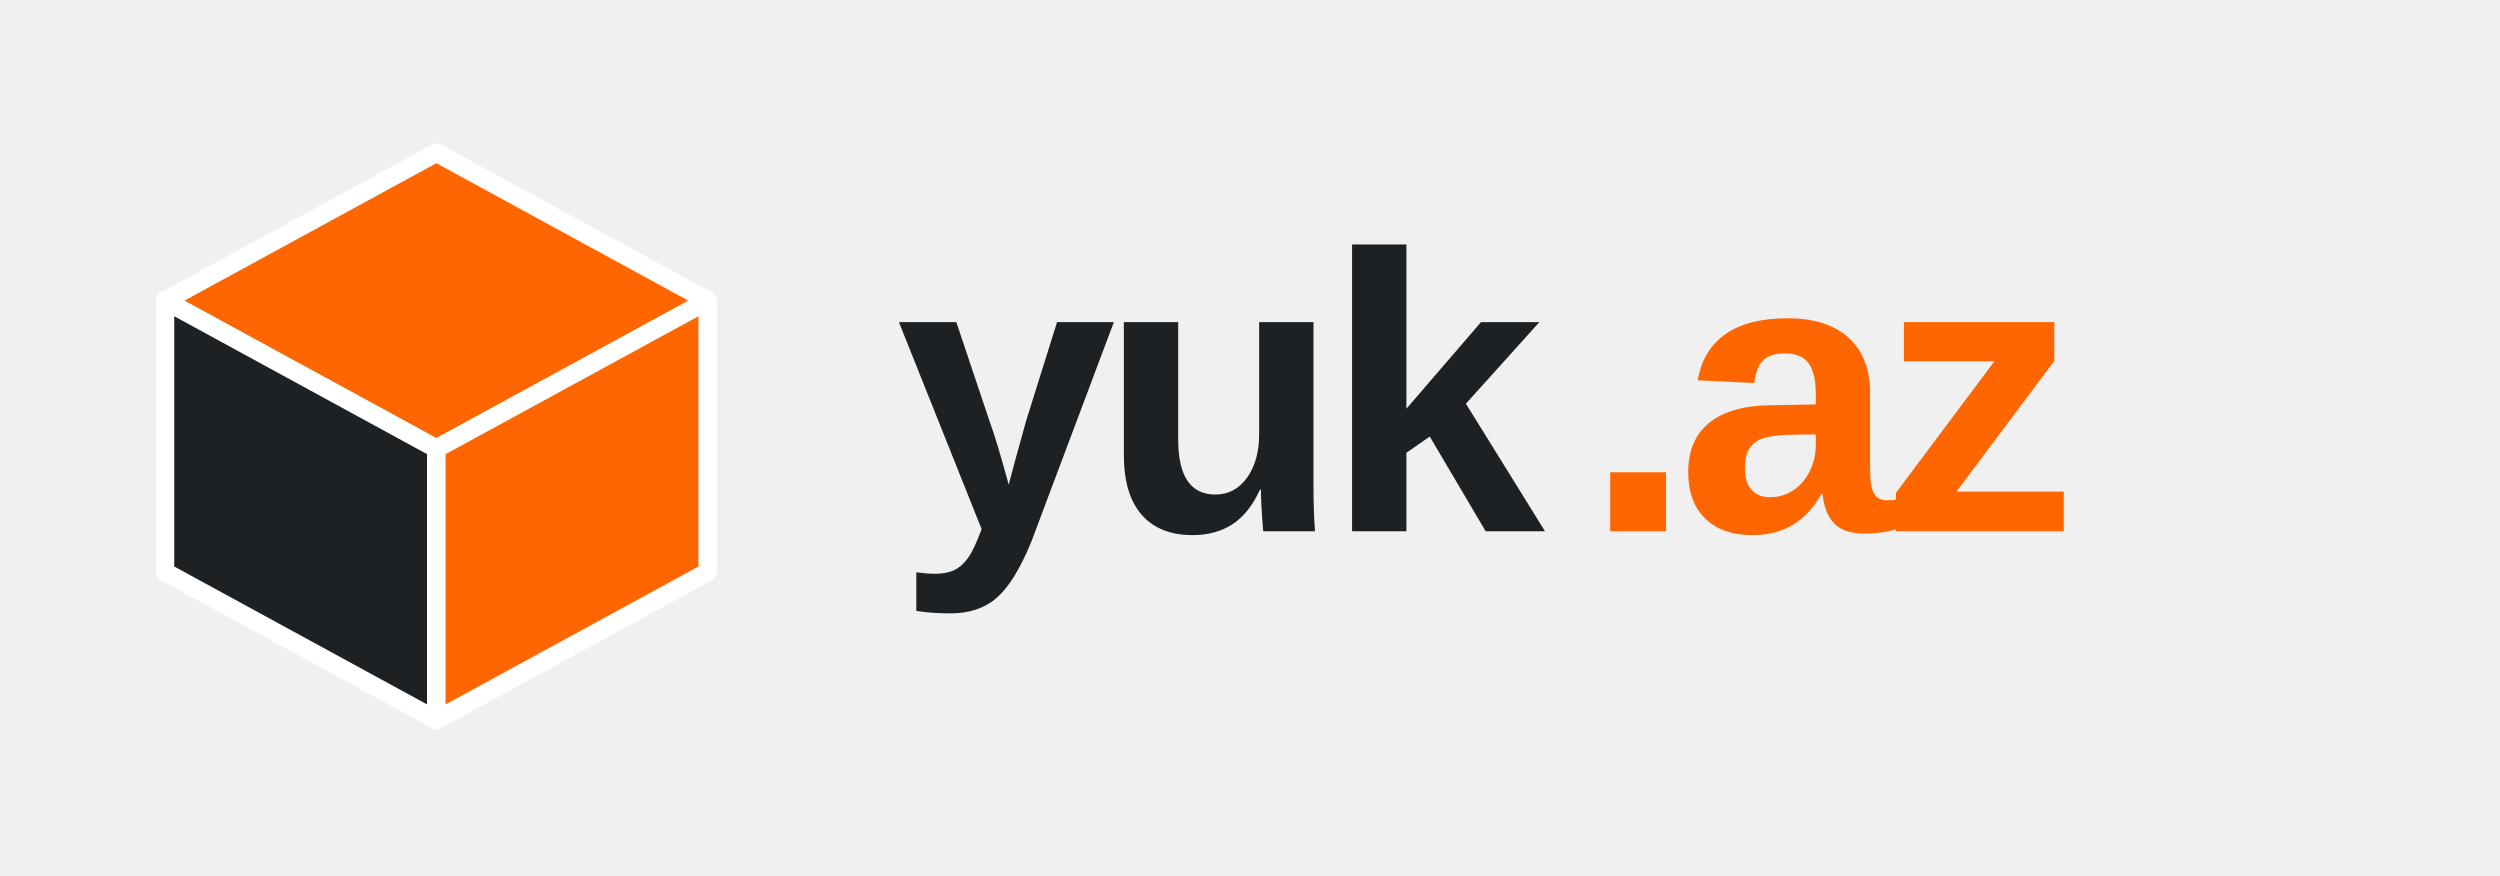
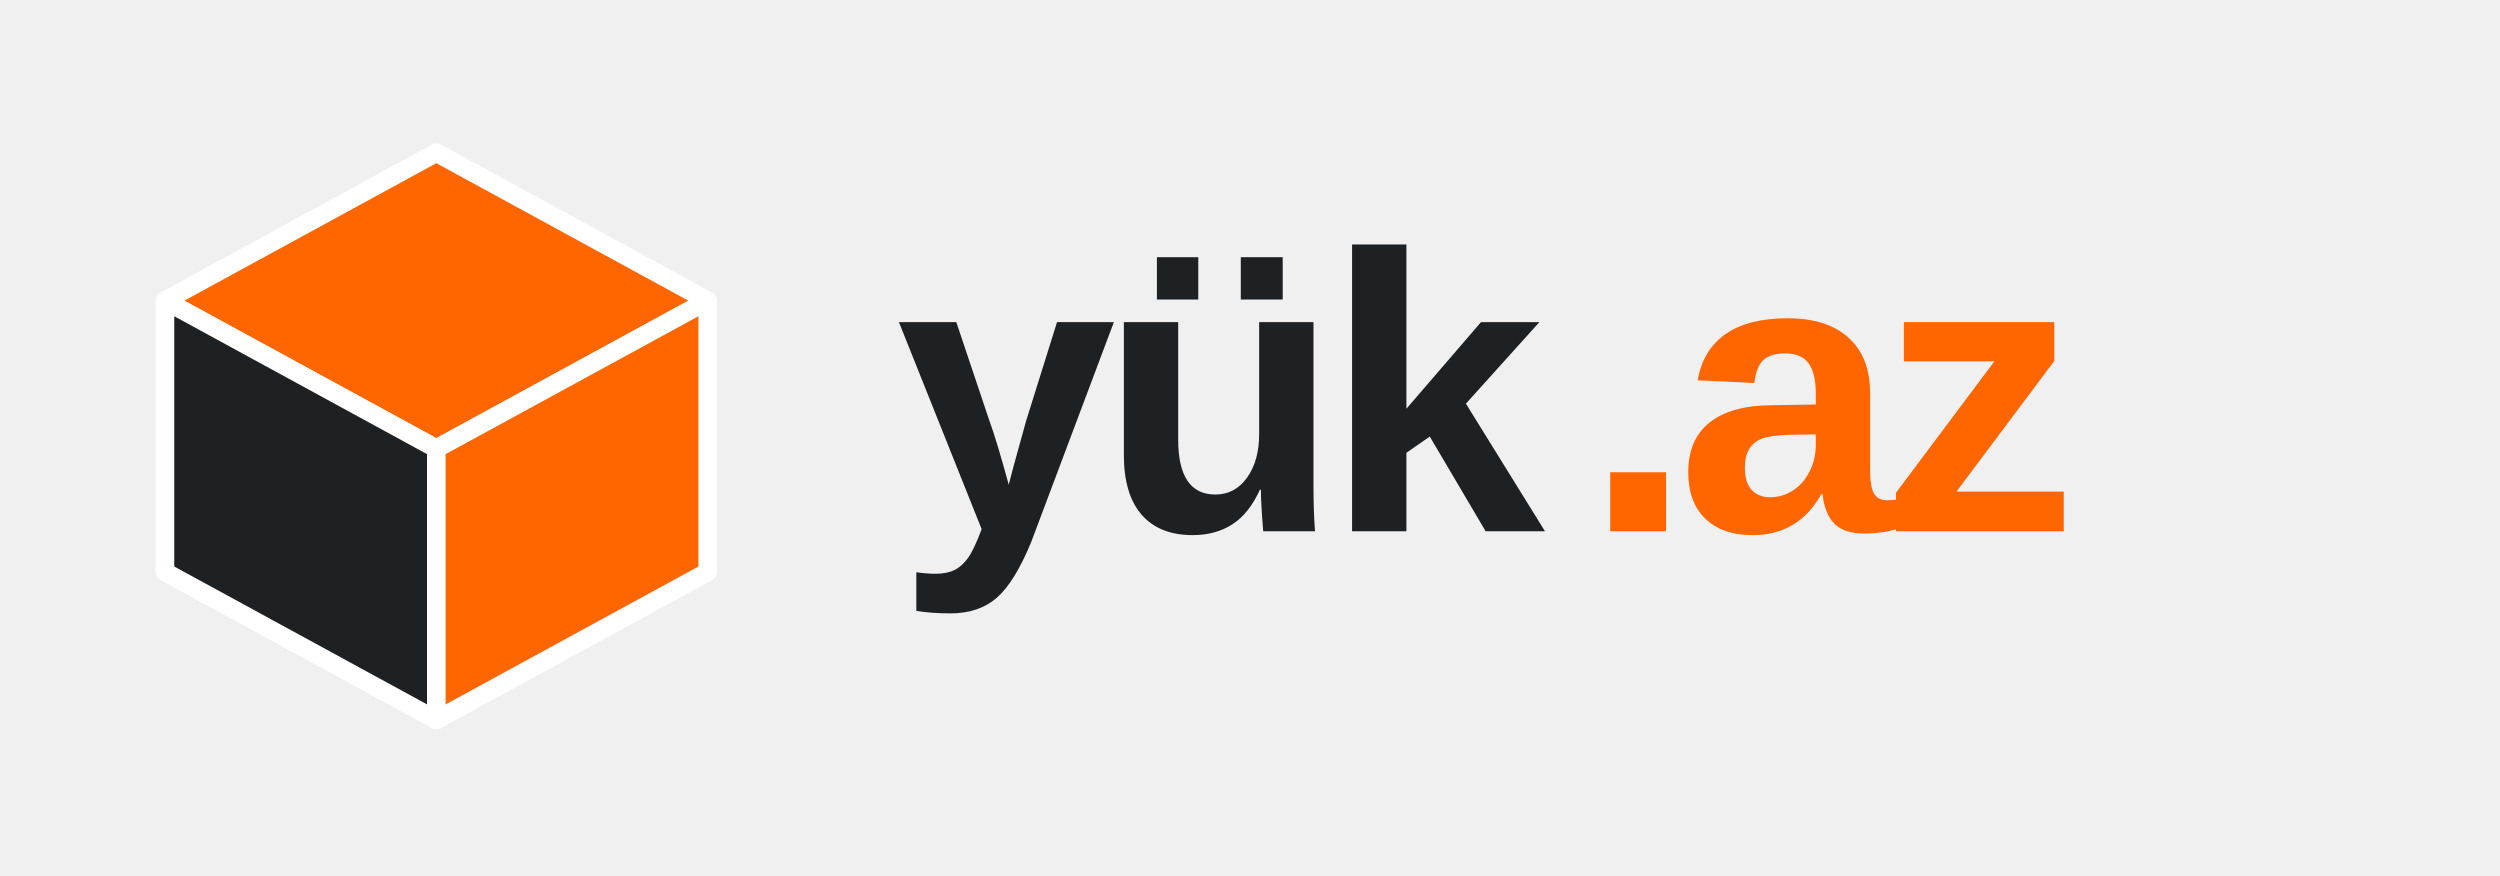
<svg xmlns="http://www.w3.org/2000/svg" viewBox="0 0 1200 420">
  <g transform="translate(20,20) scale(0.74)" stroke="#FFFFFF" stroke-width="12" stroke-linejoin="round">
    <polygon fill="#FF6600" points="256,72 432,168 256,264 80,168" />
    <polygon fill="#1E2124" points="80,168 256,264 256,440 80,344" />
    <polygon fill="#FF6600" points="432,168 256,264 256,440 432,344" />
  </g>
-   <text x="430" y="255" font-family="Arial, Helvetica, sans-serif" font-size="190" font-weight="800" fill="#1E2124" letter-spacing="-8">yuk</text>
+   <text x="430" y="255" font-family="Arial, Helvetica, sans-serif" font-size="190" font-weight="800" fill="#1E2124" letter-spacing="-8">yük</text>
  <text x="760" y="255" font-family="Arial, Helvetica, sans-serif" font-size="190" font-weight="800" fill="#FF6600" letter-spacing="-8">.az</text>
</svg>
